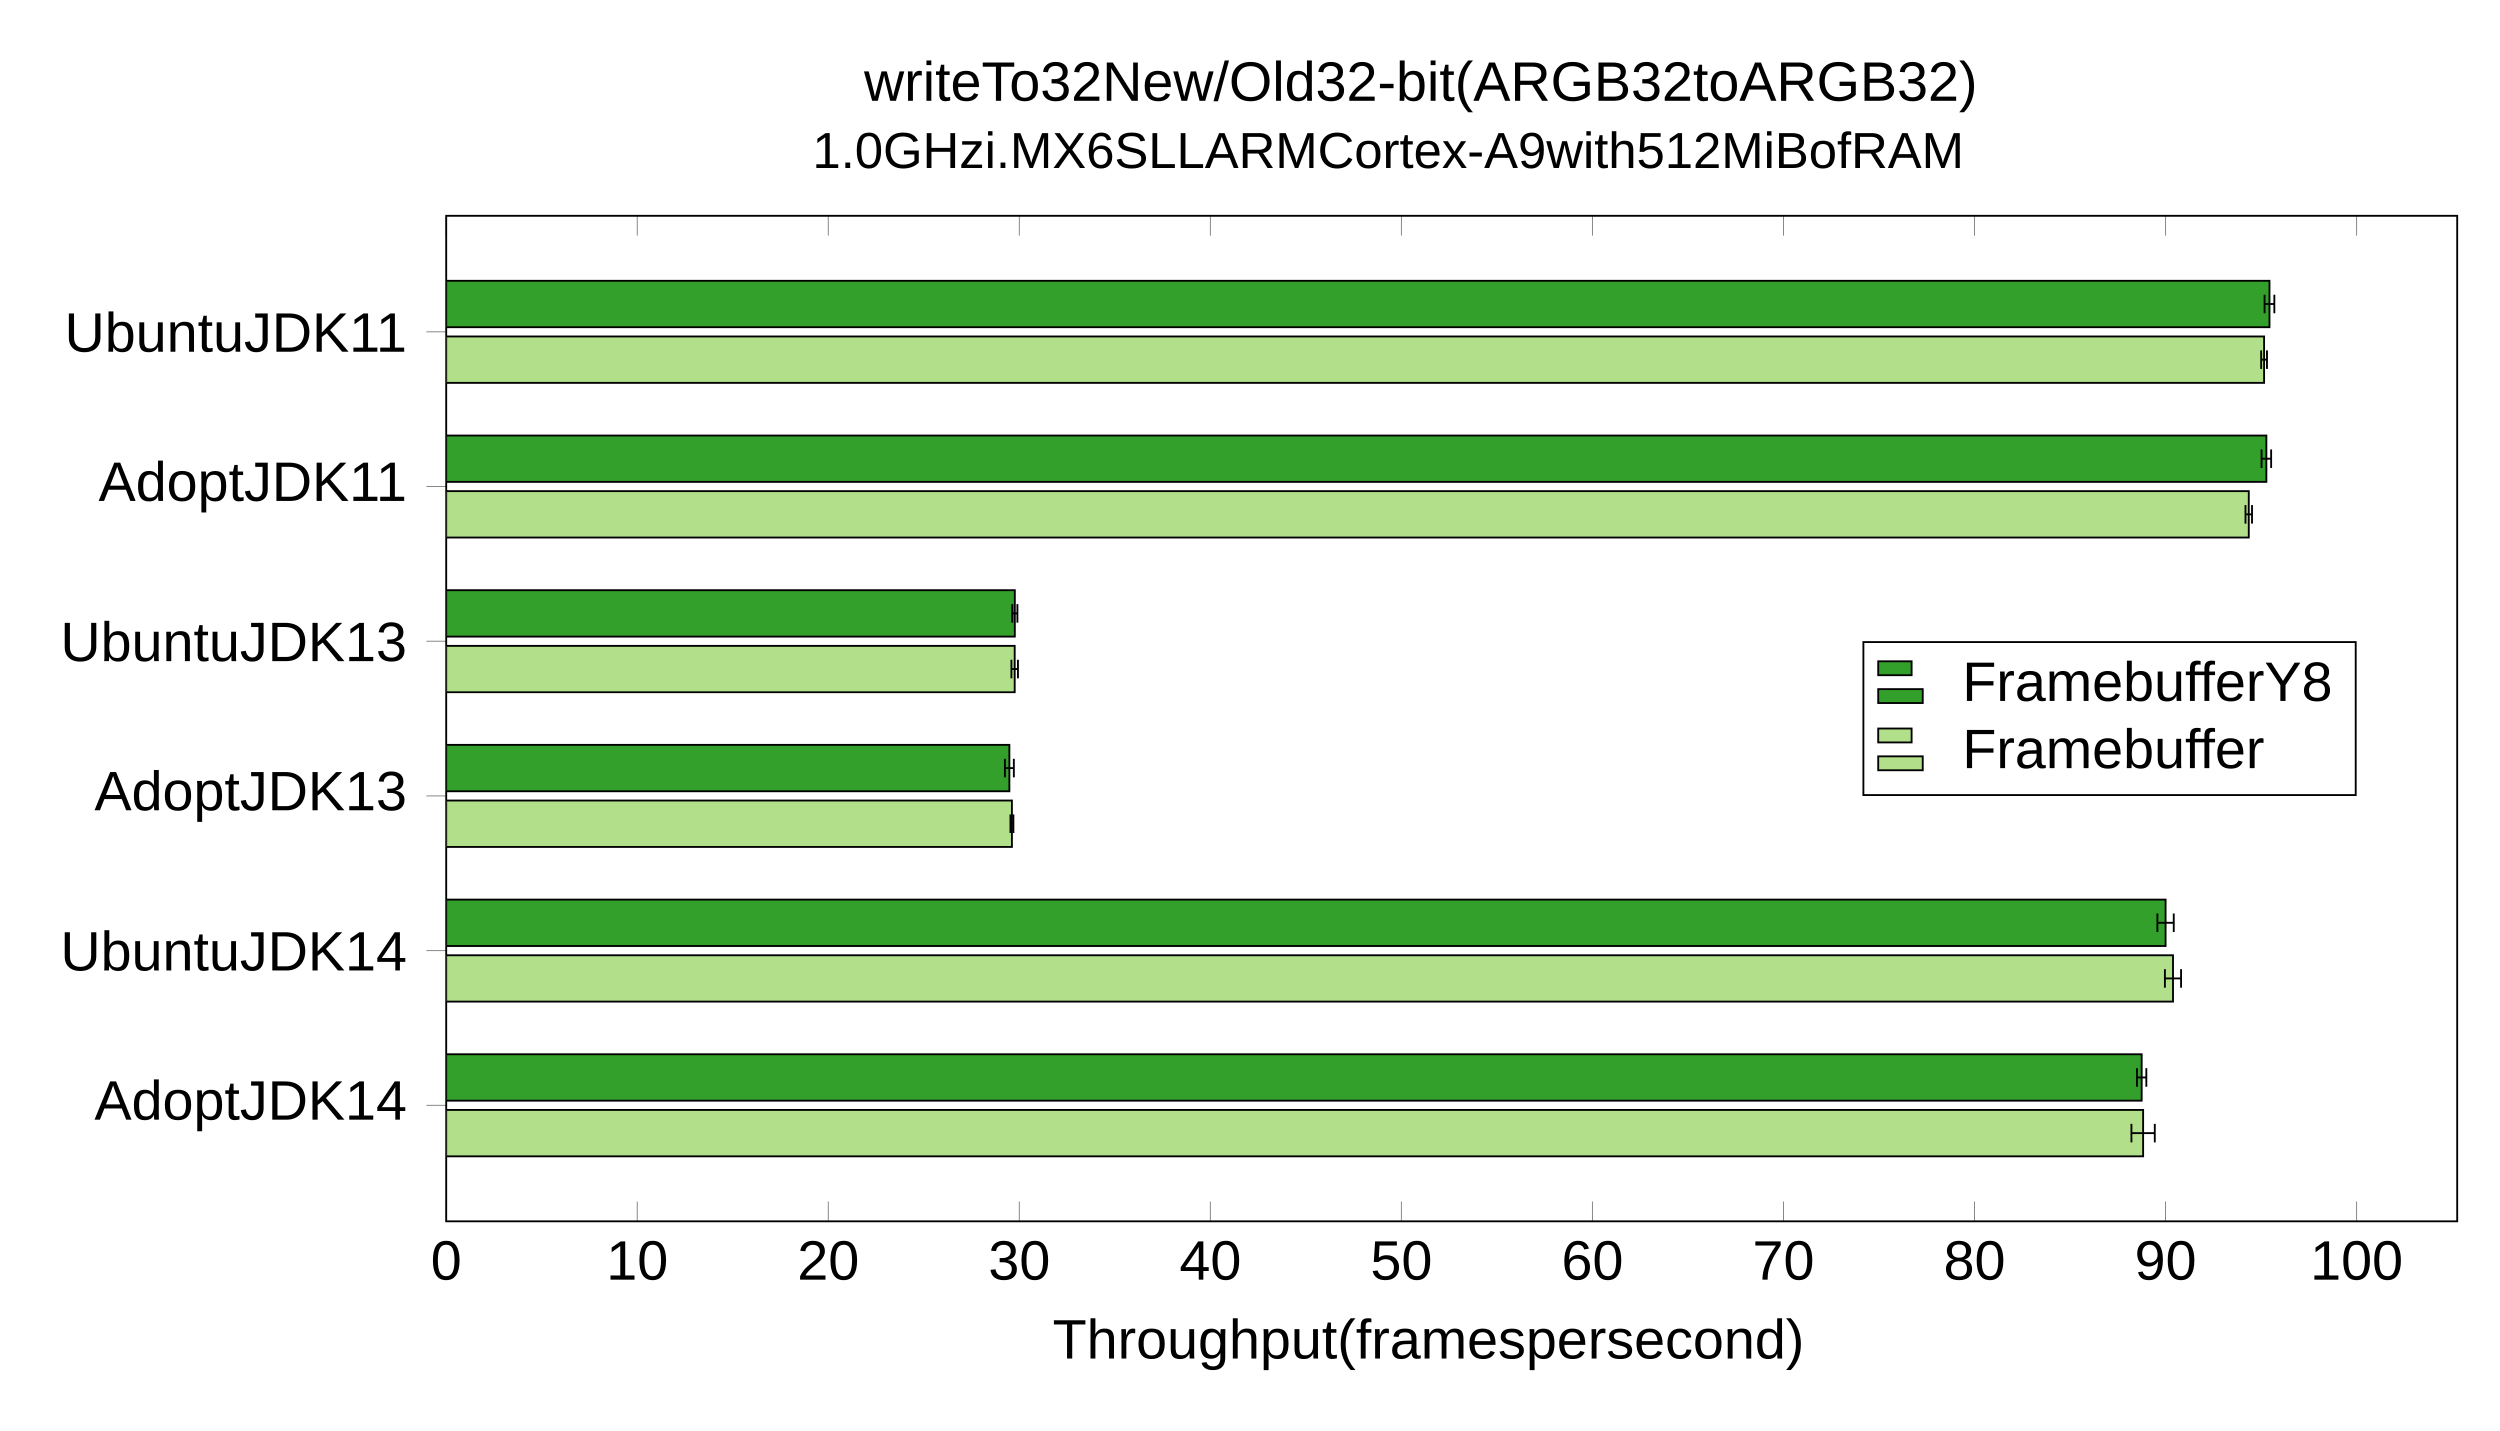
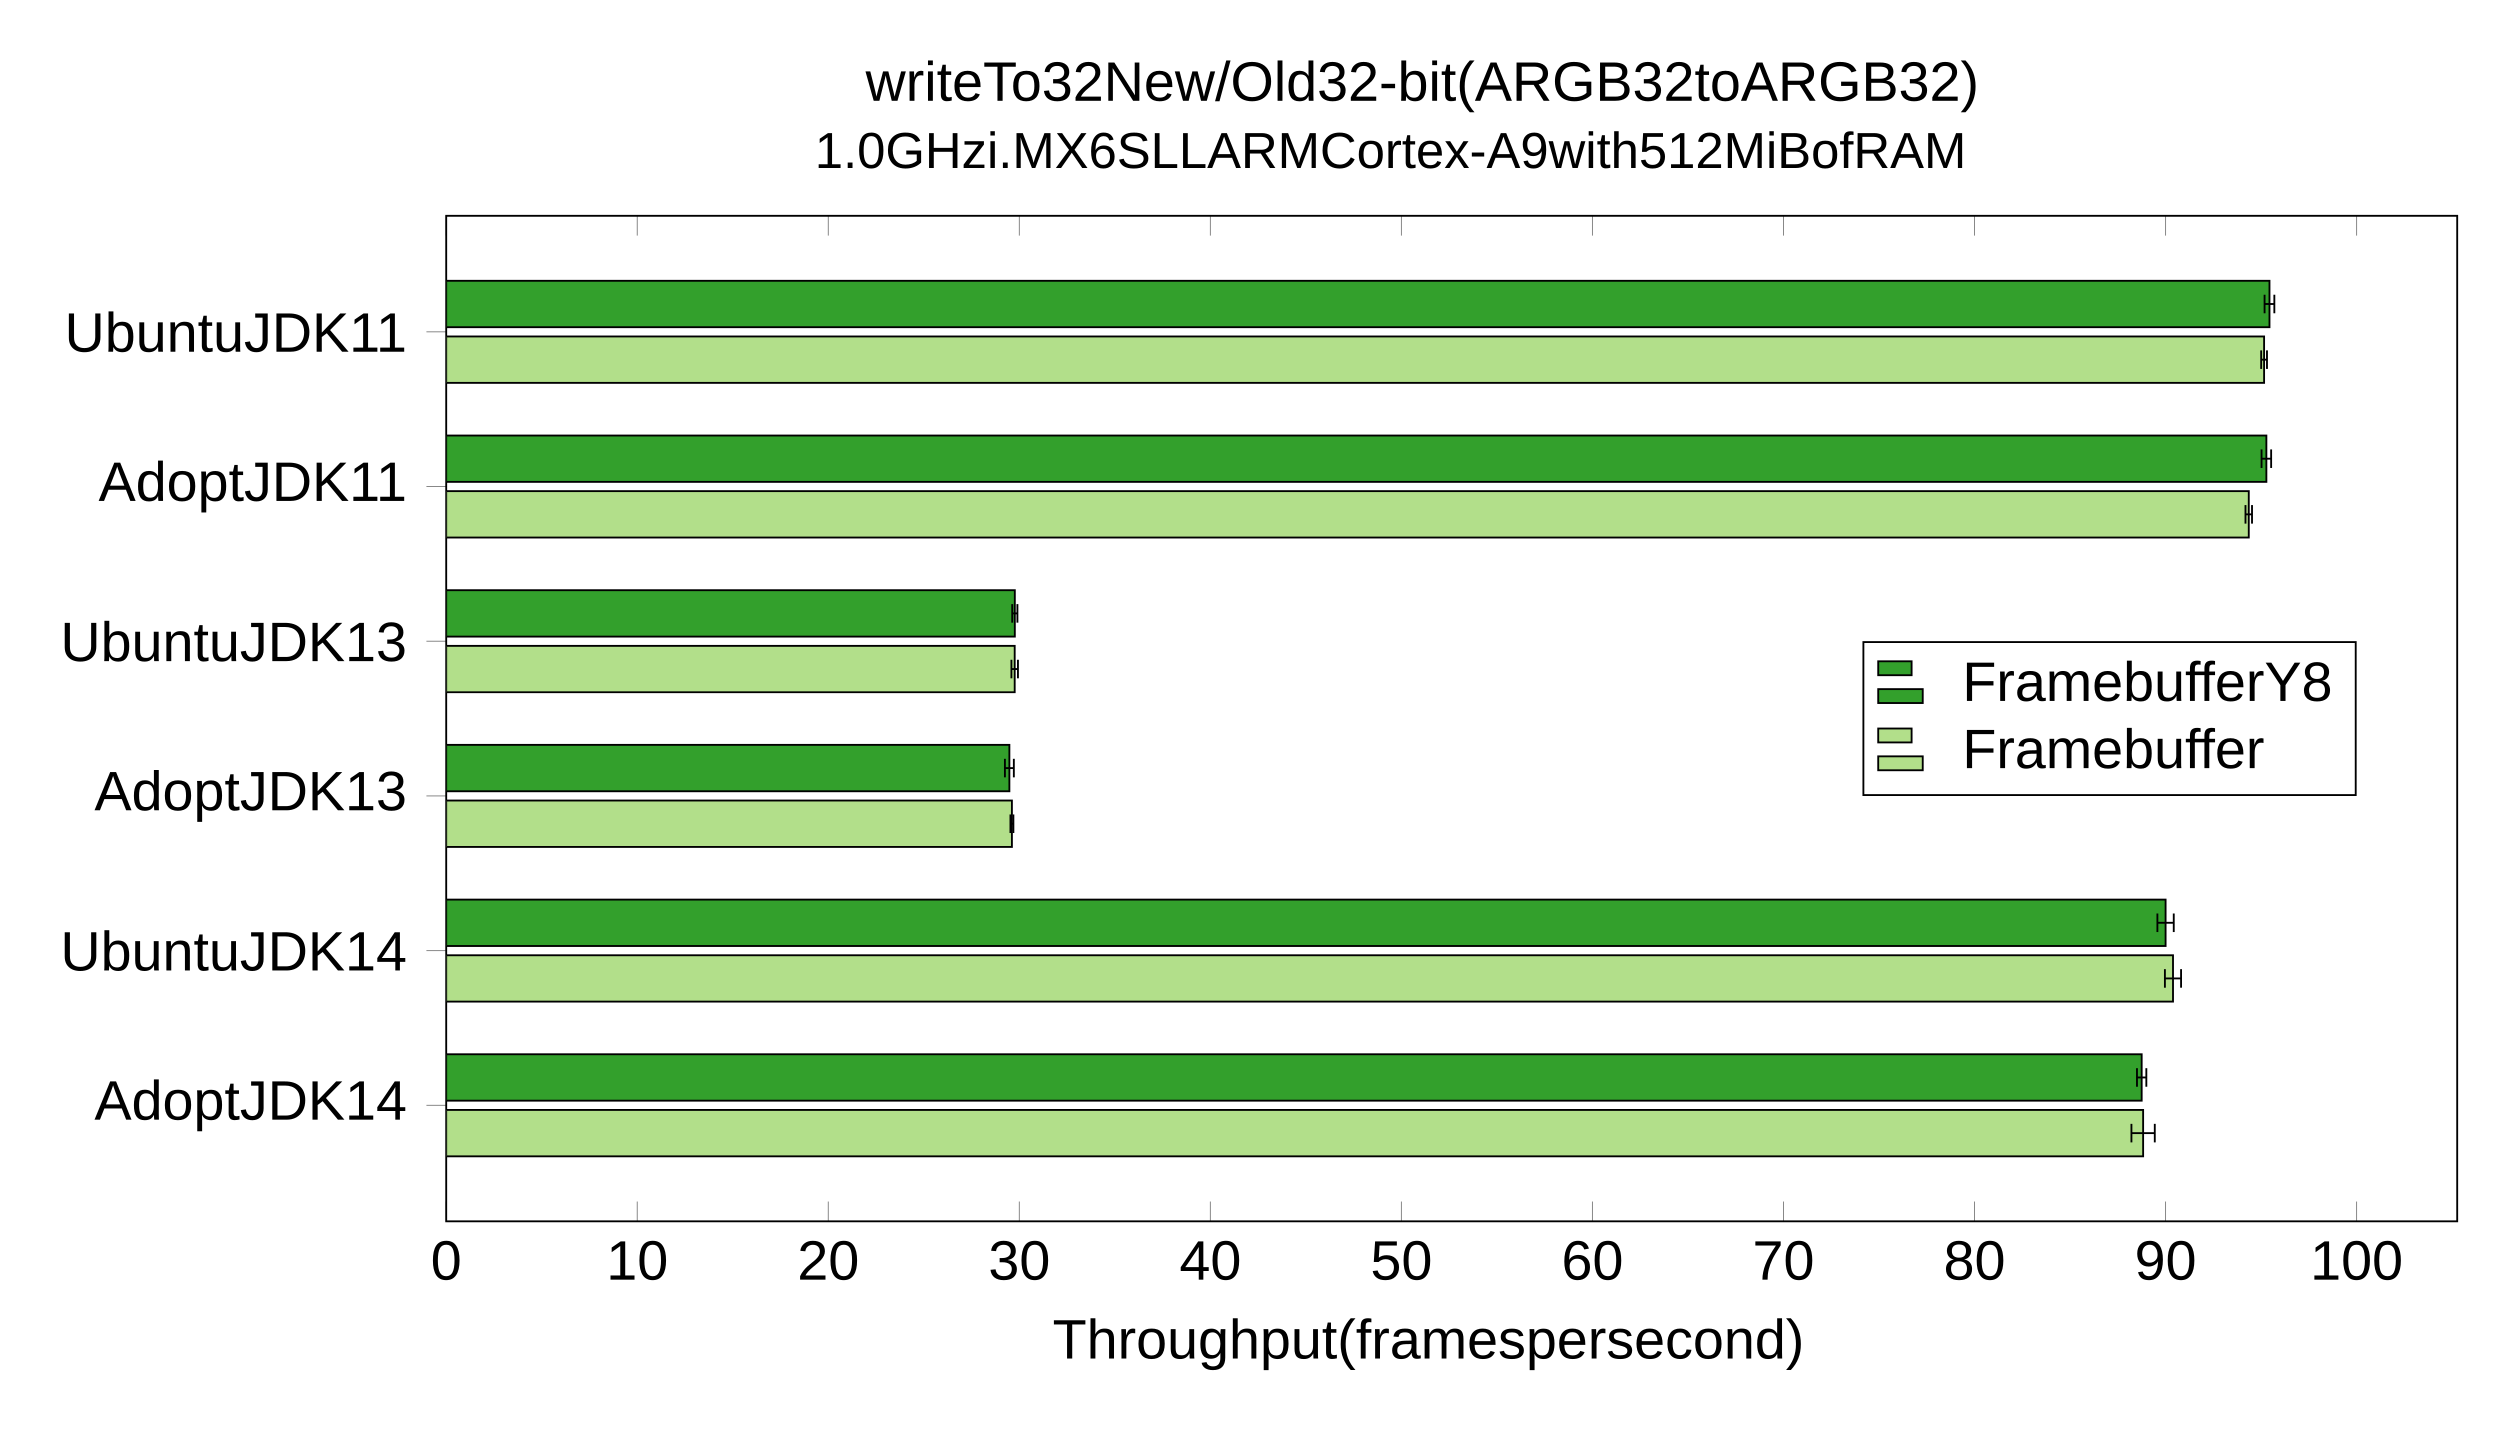
<svg xmlns="http://www.w3.org/2000/svg" height="409.741" viewBox="0 0 716.064 409.741" width="716.064">
  <clipPath id="a">
    <path d="m0 24.923h432v-216.003h-432z" />
  </clipPath>
  <g transform="matrix(1.333333 0 0 -1.333333 127.8053 95.044)">
    <path d="m0 24.923v-4.252m41.039 4.252v-4.252m41.039 4.252v-4.252m41.039 4.252v-4.252m41.039 4.252v-4.252m41.039 4.252v-4.252m41.039 4.252v-4.252m41.039 4.252v-4.252m41.039 4.252v-4.252m41.039 4.252v-4.252m41.039 4.252v-4.252m-410.393-211.751v4.252m41.039-4.252v4.252m41.039-4.252v4.252m41.039-4.252v4.252m41.039-4.252v4.252m41.039-4.252v4.252m41.039-4.252v4.252m41.039-4.252v4.252m41.039-4.252v4.252m41.039-4.252v4.252m41.039-4.252v4.252" fill="none" stroke="#808080" stroke-miterlimit="10" stroke-width=".199" />
    <path d="m-4.252 0h4.252m-4.252-33.232h4.252m-4.252-33.232h4.252m-4.252-33.232h4.252m-4.252-33.232h4.252m-4.252-33.232h4.252" fill="none" stroke="#808080" stroke-miterlimit="10" stroke-width=".199" />
    <path d="m0 24.923v-216.003h432v216.003z" fill="none" stroke="#000" stroke-miterlimit="10" stroke-width=".399" />
    <g font-family="Arimo,Liberation Sans,Arial,sans-serif" font-size="11.955">
      <text transform="matrix(1 0 0 -1 -3.324 -203.609)">
        <tspan x="0" y="0">0</tspan>
      </text>
      <text transform="matrix(1 0 0 -1 34.39 -203.609)">
        <tspan x="0 6.649" y="0">10</tspan>
      </text>
      <text transform="matrix(1 0 0 -1 75.429 -203.609)">
        <tspan x="0 6.649" y="0">20</tspan>
      </text>
      <text transform="matrix(1 0 0 -1 116.467 -203.609)">
        <tspan x="0 6.649" y="0">30</tspan>
      </text>
      <text transform="matrix(1 0 0 -1 157.506 -203.609)">
        <tspan x="0 6.649" y="0">40</tspan>
      </text>
      <text transform="matrix(1 0 0 -1 198.545 -203.609)">
        <tspan x="0 6.649" y="0">50</tspan>
      </text>
      <text transform="matrix(1 0 0 -1 239.583 -203.609)">
        <tspan x="0 6.649" y="0">60</tspan>
      </text>
      <text transform="matrix(1 0 0 -1 280.622 -203.609)">
        <tspan x="0 6.649" y="0">70</tspan>
      </text>
      <text transform="matrix(1 0 0 -1 321.661 -203.609)">
        <tspan x="0 6.649" y="0">80</tspan>
      </text>
      <text transform="matrix(1 0 0 -1 362.7 -203.609)">
        <tspan x="0 6.649" y="0">90</tspan>
      </text>
      <text transform="matrix(1 0 0 -1 400.414 -203.609)">
        <tspan x="0 6.649 13.299" y="0">100</tspan>
      </text>
      <text transform="matrix(1 0 0 -1 -81.982 -4.273)">
        <tspan x="0 8.634 15.283 21.933 28.582 31.904 38.553 44.531 53.165 61.139 66.904" y="0">UbuntuJDK11</tspan>
      </text>
      <text transform="matrix(1 0 0 -1 -74.674 -36.322)">
        <tspan x="0 7.974 14.624 21.273 27.922 31.244 37.221 45.855 53.829 59.594" y="0">AdoptJDK11</tspan>
      </text>
      <text transform="matrix(1 0 0 -1 -82.869 -70.735)">
        <tspan x="0 8.634 15.283 21.933 28.582 31.904 38.553 44.531 53.165 61.139 67.788" y="0">UbuntuJDK13</tspan>
      </text>
      <text transform="matrix(1 0 0 -1 -75.561 -102.784)">
        <tspan x="0 7.974 14.624 21.273 27.922 31.244 37.221 45.855 53.829 60.479" y="0">AdoptJDK13</tspan>
      </text>
      <text transform="matrix(1 0 0 -1 -82.869 -137.198)">
        <tspan x="0 8.634 15.283 21.933 28.582 31.904 38.553 44.531 53.165 61.139 67.788" y="0">UbuntuJDK14</tspan>
      </text>
      <text transform="matrix(1 0 0 -1 -75.561 -169.247)">
        <tspan x="0 7.974 14.624 21.273 27.922 31.244 37.221 45.855 53.829 60.479" y="0">AdoptJDK14</tspan>
      </text>
    </g>
    <g clip-path="url(#a)" stroke="#000" stroke-miterlimit="10" stroke-width=".399">
      <path d="m0-10.959h390.517v9.963h-390.517zm0-66.463h122.121v9.963h-122.121zm0-66.463h370.95v9.963h-370.95zm0 99.695h387.226v9.963h-387.226zm0-66.463h121.525v9.963h-121.525zm0-66.463h364.531v9.963h-364.531z" fill="#b2df8a" />
      <path d="m390.517-5.978h.624" fill="#b2df8a" />
      <path d="m0 1.993v-3.985" fill="none" transform="translate(391.136 -5.978)" />
      <path d="m390.517-5.978h-.624" fill="#b2df8a" />
      <path d="m0 1.993v-3.985" fill="none" transform="matrix(-1 0 0 -1 389.888 -5.977)" />
      <path d="m122.121-72.441h.702" fill="#b2df8a" />
      <path d="m0 1.993v-3.985" fill="none" transform="translate(122.821 -72.44)" />
      <path d="m122.121-72.441h-.702" fill="#b2df8a" />
      <path d="m0 1.993v-3.985" fill="none" transform="matrix(-1 0 0 -1 121.417 -72.439)" />
      <path d="m370.95-138.904h1.736" fill="#b2df8a" />
      <path d="m0 1.993v-3.985" fill="none" transform="translate(372.681 -138.902)" />
      <path d="m370.95-138.904h-1.736" fill="#b2df8a" />
      <path d="m0 1.993v-3.985" fill="none" transform="matrix(-1 0 0 -1 369.209 -138.903)" />
      <path d="m387.226-39.209h.702" fill="#b2df8a" />
      <path d="m0 1.993v-3.985" fill="none" transform="translate(387.923 -39.209)" />
      <path d="m387.226-39.209h-.702" fill="#b2df8a" />
      <path d="m0 1.993v-3.985" fill="none" transform="matrix(-1 0 0 -1 386.519 -39.208)" />
      <path d="m121.525-105.672h.316" fill="#b2df8a" />
      <path d="m0 1.993v-3.985" fill="none" transform="translate(121.84 -105.671)" />
      <path d="m121.525-105.672h-.316" fill="#b2df8a" />
      <path d="m0 1.993v-3.985" fill="none" transform="matrix(-1 0 0 -1 121.208 -105.67)" />
      <path d="m364.531-172.135h2.507" fill="#b2df8a" />
      <path d="m0 1.993v-3.985" fill="none" transform="translate(367.034 -172.133)" />
      <path d="m364.531-172.135h-2.507" fill="#b2df8a" />
      <path d="m0 1.993v-3.985" fill="none" transform="matrix(-1 0 0 -1 362.019 -172.134)" />
      <path d="m0 .996h391.675v9.963h-391.675zm0-66.463h122.149v9.963h-122.149zm0-66.463h369.357v9.963h-369.357zm0 99.695h391.006v9.963h-391.006zm0-66.463h120.98v9.963h-120.98zm0-66.463h364.219v9.963h-364.219z" fill="#33a02c" />
      <path d="m391.675 5.978h1.051" fill="#33a02c" />
      <path d="m0 1.993v-3.985" fill="none" transform="translate(392.72 5.978)" />
      <path d="m391.675 5.978h-1.051" fill="#33a02c" />
      <path d="m0 1.993v-3.985" fill="none" transform="matrix(-1 0 0 -1 390.619 5.977)" />
      <path d="m122.149-60.485h.558" fill="#33a02c" />
      <path d="m0 1.993v-3.985" fill="none" transform="translate(122.706 -60.485)" />
      <path d="m122.149-60.485h-.558" fill="#33a02c" />
      <path d="m0 1.993v-3.985" fill="none" transform="matrix(-1 0 0 -1 121.59 -60.484)" />
      <path d="m369.357-126.948h1.756" fill="#33a02c" />
      <path d="m0 1.993v-3.985" fill="none" transform="translate(371.109 -126.947)" />
      <path d="m369.357-126.948h-1.756" fill="#33a02c" />
      <path d="m0 1.993v-3.985" fill="none" transform="matrix(-1 0 0 -1 367.596 -126.946)" />
      <path d="m391.006-27.254h1.03" fill="#33a02c" />
      <path d="m0 1.993v-3.985" fill="none" transform="translate(392.031 -27.254)" />
      <path d="m391.006-27.254h-1.03" fill="#33a02c" />
      <path d="m0 1.993v-3.985" fill="none" transform="matrix(-1 0 0 -1 389.971 -27.253)" />
      <path d="m120.98-93.717h.96" fill="#33a02c" />
      <path d="m0 1.993v-3.985" fill="none" transform="translate(121.938 -93.716)" />
      <path d="m120.98-93.717h-.96" fill="#33a02c" />
      <path d="m0 1.993v-3.985" fill="none" transform="matrix(-1 0 0 -1 120.018 -93.715)" />
      <path d="m364.219-160.18h1.005" fill="#33a02c" />
      <path d="m0 1.993v-3.985" fill="none" transform="translate(365.22 -160.178)" />
      <path d="m364.219-160.18h-1.005" fill="#33a02c" />
      <path d="m0 1.993v-3.985" fill="none" transform="matrix(-1 0 0 -1 363.209 -160.177)" />
    </g>
  </g>
  <g font-family="Arimo,Liberation Sans,Arial,sans-serif">
    <text font-size="11.955" transform="matrix(1.333333 0 0 1.333333 301.508 389.12)">
      <tspan x="0 7.302 13.952 17.933 24.582 31.232 37.881 44.531 51.18 57.83 64.462 68.443 71.764 75.746 82.395 92.354 99.003 108.304 114.954 121.603 128.908 134.885 141.535 147.512 154.162 160.811 167.461" y="0">Throughput(framespersecond)</tspan>
    </text>
-     <text font-size="11.955" transform="matrix(1.333333 0 0 1.333333 247.476 28.86267)">
-       <tspan x="0 8.634 12.615 15.272 18.593 25.242 31.229 37.879 44.516 51.166 59.8 66.449 75.083 78.404 87.703 90.36 100.321 106.97 113.62 117.601 124.25 126.907 133.551 137.532 145.506 154.14 163.439 171.413 178.063 188.036 191.357 201.318 209.292 217.926 227.225 235.199 241.848 248.498" y="0">writeTo32New/Old32-bit(ARGB32toARGB32)</tspan>
+     <text font-size="11.955" transform="matrix(1.333333 0 0 1.333333 247.916 28.86267)">
+       <tspan x="0 8.634 12.615 15.272 18.593 25.242 31.229 37.879 44.516 51.166 59.8 66.449 75.083 78.404 87.703 90.36 100.321 106.97 113.62 117.601 124.25 126.907 133.551 137.532 145.506 154.14 163.439 171.413 178.063 188.036 191.357 200.66 208.634 217.268 226.567 234.541 241.191 247.84" y="0">writeTo32New/Old32-bit(ARGB32toARGB32)</tspan>
    </text>
-     <text font-size="10.909" transform="matrix(1.333333 0 0 1.333333 232.712 48.12401)">
-       <tspan x="0 6.068 9.098 18.188 26.673 34.551 43.039 45.463 48.493 57.58 64.857 70.924 78.201 84.268 93.369 100.645 108.524 120.644 128.522 134.59 138.223 141.253 147.321 152.775 156.408 163.684 172.774 180.652 183.076 186.107 195.207 201.275 207.343 216.443 225.53 227.954 238.263 244.331 250.383 258.262 265.538" y="0">1.0GHzi.MX6SLLARMCortex-A9with512MiBofRAM</tspan>
+     <text font-size="10.909" transform="matrix(1.333333 0 0 1.333333 233.384 48.12401)">
+       <tspan x="0 6.068 9.098 18.188 26.673 34.551 43.039 45.463 48.493 57.58 64.857 70.924 78.201 84.268 92.365 99.641 107.52 119.629 127.508 133.575 137.208 140.239 146.306 151.761 155.393 162.67 171.77 179.649 182.073 185.103 194.204 200.271 206.339 215.428 224.516 226.94 237.249 243.316 249.38 257.258 264.535" y="0">1.0GHzi.MX6SLLARMCortex-A9with512MiBofRAM</tspan>
    </text>
  </g>
  <path d="m304.438-99.513h105.761v32.868h-105.761z" fill="none" stroke="#000" stroke-miterlimit="10" stroke-width=".399" transform="matrix(1.333333 0 0 -1.333333 127.8053 95.044)" />
  <path d="m0-3.885h9.564v2.989h-9.564zm0 5.978h7.173v2.989h-7.173z" fill="#33a02c" stroke="#000" stroke-miterlimit="10" stroke-width=".399" transform="matrix(1.333333 0 0 -1.333333 537.9693 196.1867)" />
  <text font-family="Arimo,Liberation Sans,Arial,sans-serif" font-size="11.955" transform="matrix(1.333333 0 0 1.333333 562.0653 200.7667)">
    <tspan x="0 7.302 11.283 17.933 27.891 34.541 41.19 47.84 50.946 54.267 60.916 64.897 72.872" y="0">FramebufferY8</tspan>
  </text>
  <path d="m0-3.885h9.564v2.989h-9.564zm0 5.978h7.173v2.989h-7.173z" fill="#b2df8a" stroke="#000" stroke-miterlimit="10" stroke-width=".399" transform="matrix(1.333333 0 0 -1.333333 537.9693 215.4413)" />
  <text font-family="Arimo,Liberation Sans,Arial,sans-serif" font-size="11.955" transform="matrix(1.333333 0 0 1.333333 562.0653 220.0213)">
    <tspan x="0 7.302 11.283 17.933 27.891 34.541 41.19 47.84 50.946 54.267 60.916" y="0">Framebuffer</tspan>
  </text>
</svg>
